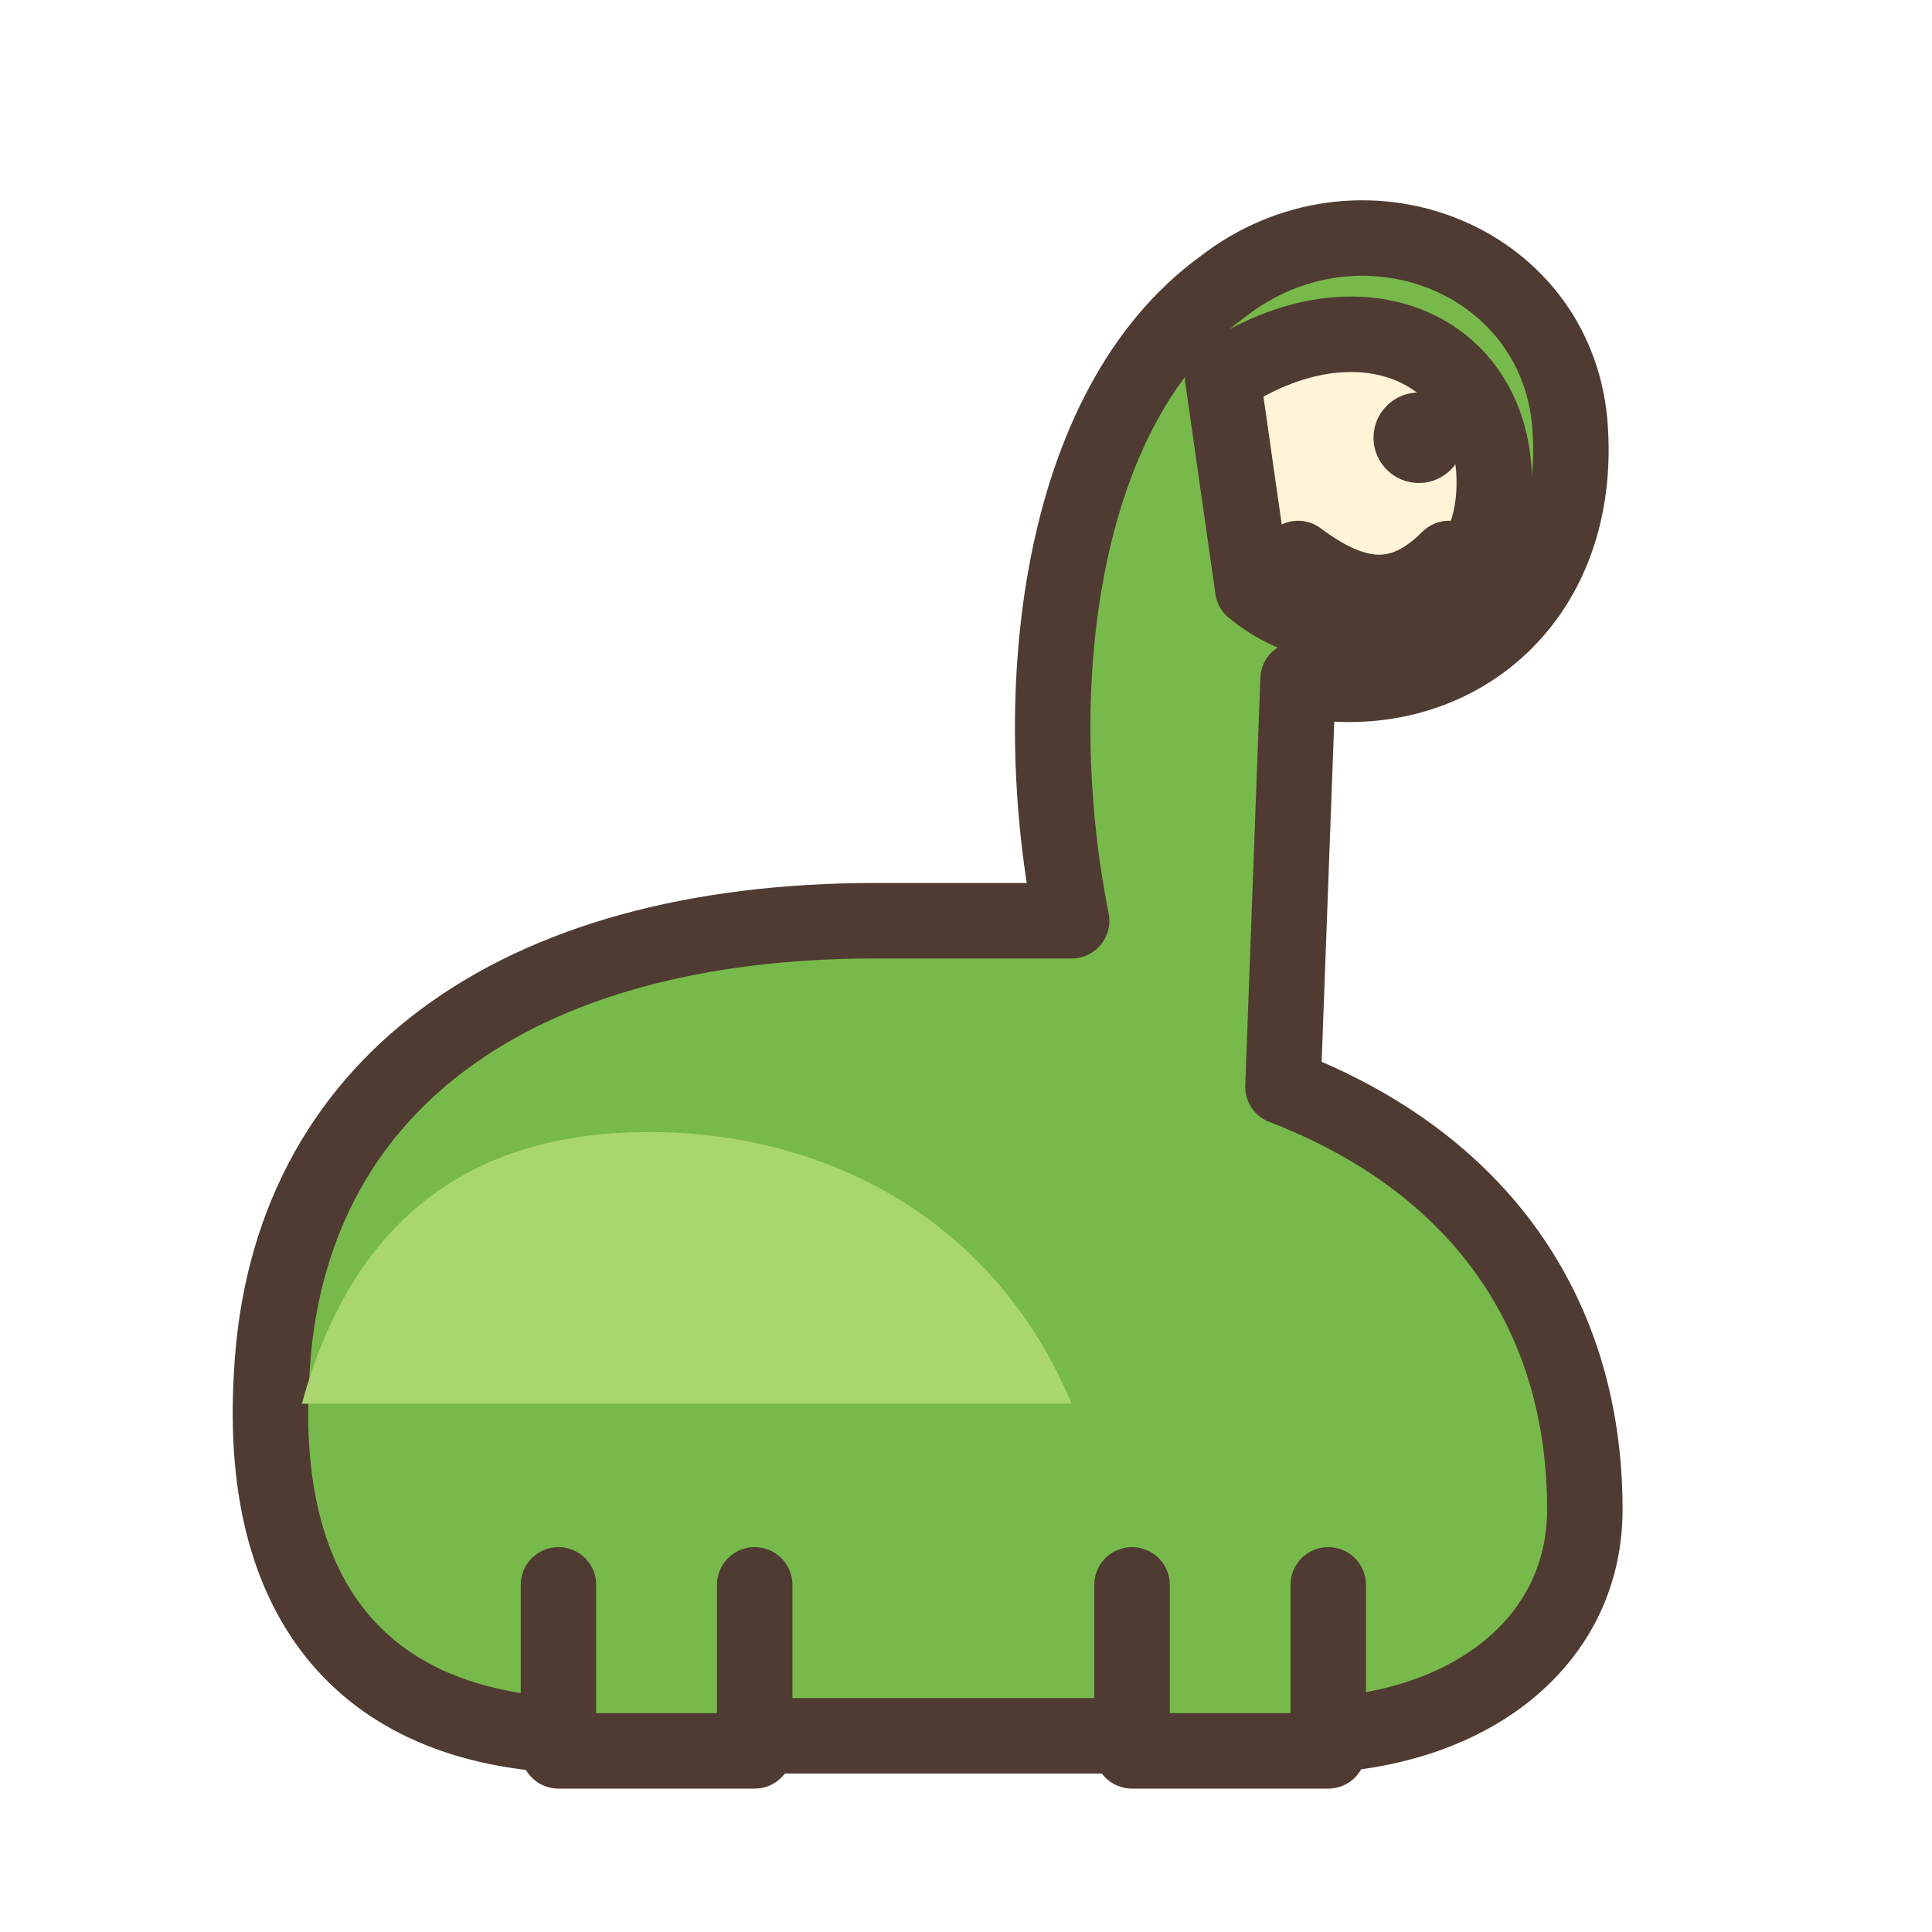
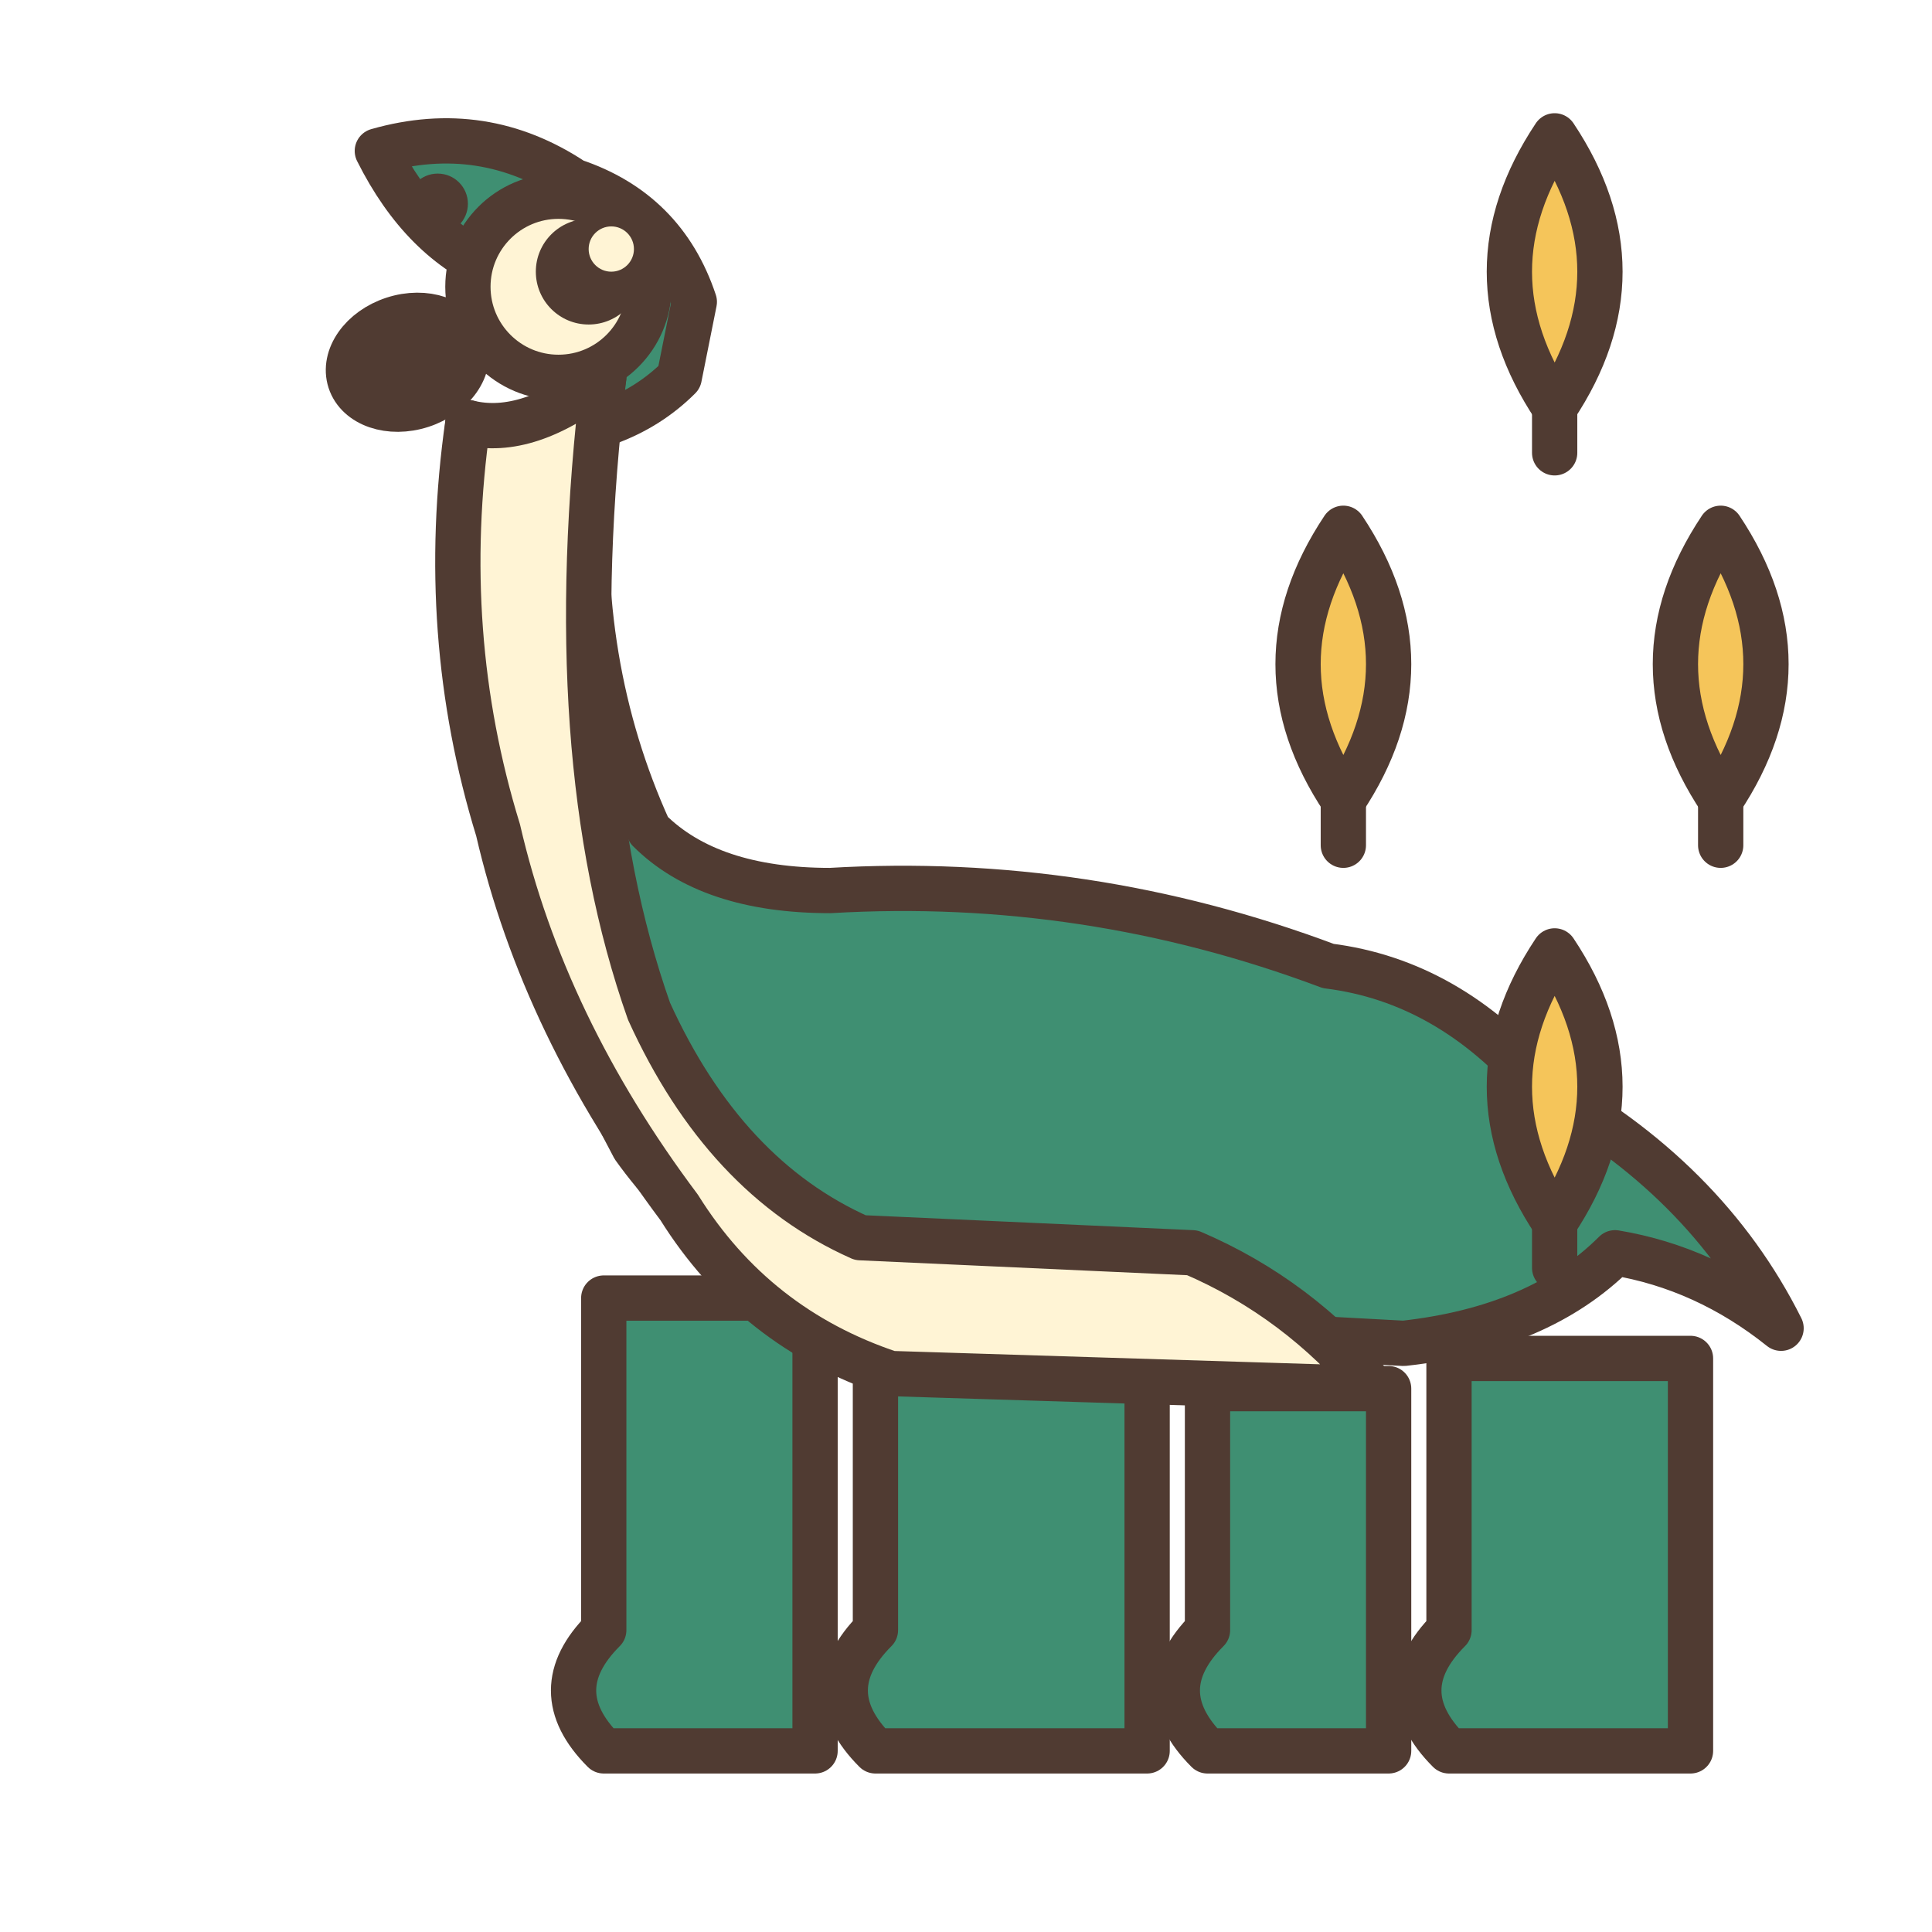
- <svg xmlns="http://www.w3.org/2000/svg" viewBox="0 0 128 128">
-   <g stroke="#503B32" stroke-width="5" stroke-linejoin="round" stroke-linecap="round">
-     <path fill="#78B94B" d="M18 91c1-19 16-30 40-30h13c-3-15-1-34 10-42 9-7 22-2 23 9 1 12-8 19-18 17l-1 27c13 5 20 15 20 28 0 9-8 15-19 15H39c-14 0-22-8-21-24Z" />
-     <path fill="#A9D66E" d="M43 75c12 0 23 6 28 18H20c3-11 10-18 23-18Z" stroke="none" />
-     <path fill="#FFF4D5" d="M81 25c9-6 18-2 18 7 0 9-10 12-16 7Z" />
-     <circle fill="#503B32" cx="94" cy="29" r="3" stroke="none" />
-     <path fill="none" d="M86 37c4 3 7 3 10 0" />
-     <path fill="#78B94B" d="M37 105v11h13v-11m25 0v11h13v-11" />
-   </g>
+ <svg xmlns="http://www.w3.org/2000/svg" viewBox="0 0 128 128" stroke="#503B32" stroke-width="3" stroke-linecap="round" stroke-linejoin="round">
+   <path fill="#3F8F72" d="M40 86 L54 86 L54 116 L40 116 Q36 112 40 108 Z" />
+   <path fill="#3F8F72" d="M80 92 L92 92 L92 116 L80 116 Q76 112 80 108 Z" />
+   <path fill="#3F8F72" d="M58 84 L76 84 L76 116 L58 116 Q54 112 58 108 Z" />
+   <path fill="#3F8F72" d="M96 90 L112 90 L112 116 L96 116 Q92 112 96 108 Z" />
+   <path fill="#3F8F72" d="M25 10     Q32 8 38 12 Q44 14 46 20     L45 25 Q41 29 34 29     L31 28     Q30 39 32 50 Q34 61 42 76     Q47 83 56 87     L93 89     Q102 88 107 83     Q113 84 118 88     Q113 78 102 72     Q96 65 88 64     Q72 58 55 59     Q47 59 43 55     Q38 44 39 31     L40 25 Q38 20 33 18     Q28 16 25 10 Z" />
+   <path fill="#FFF4D5" d="M31 28     Q29 42 33 55 Q36 68 45 80     Q50 88 59 91 L91 92     Q86 86 79 83 L57 82     Q48 78 43 67 Q37 50 40 25     Q35 29 31 28 Z" />
+   <circle cx="37" cy="19" r="6" fill="#FFF4D5" />
+   <circle cx="39" cy="18" r="3.5" fill="#503B32" stroke="none" />
+   <circle cx="40.5" cy="16.5" r="1.5" fill="#FFF4D5" stroke="none" />
+   <circle cx="29" cy="13.5" r="2" fill="#503B32" stroke="none" />
+   <ellipse cx="27" cy="24" rx="4" ry="3" fill="#503B32" transform="rotate(-18 27 24)" />
+   <path fill="#F5C55A" d="M103 9 Q109 18 103 27 Q97 18 103 9 Z" />
+   <path fill="#F5C55A" d="M89 35 Q95 44 89 53 Q83 44 89 35 Z" />
+   <path fill="#F5C55A" d="M114 35 Q120 44 114 53 Q108 44 114 35 Z" />
+   <path fill="#F5C55A" d="M103 63 Q109 72 103 81 Q97 72 103 63 Z" />
+   <path d="M103 27 L103 30 M89 53 L89 56 M114 53 L114 56 M103 81 L103 84" fill="none" />
</svg>
